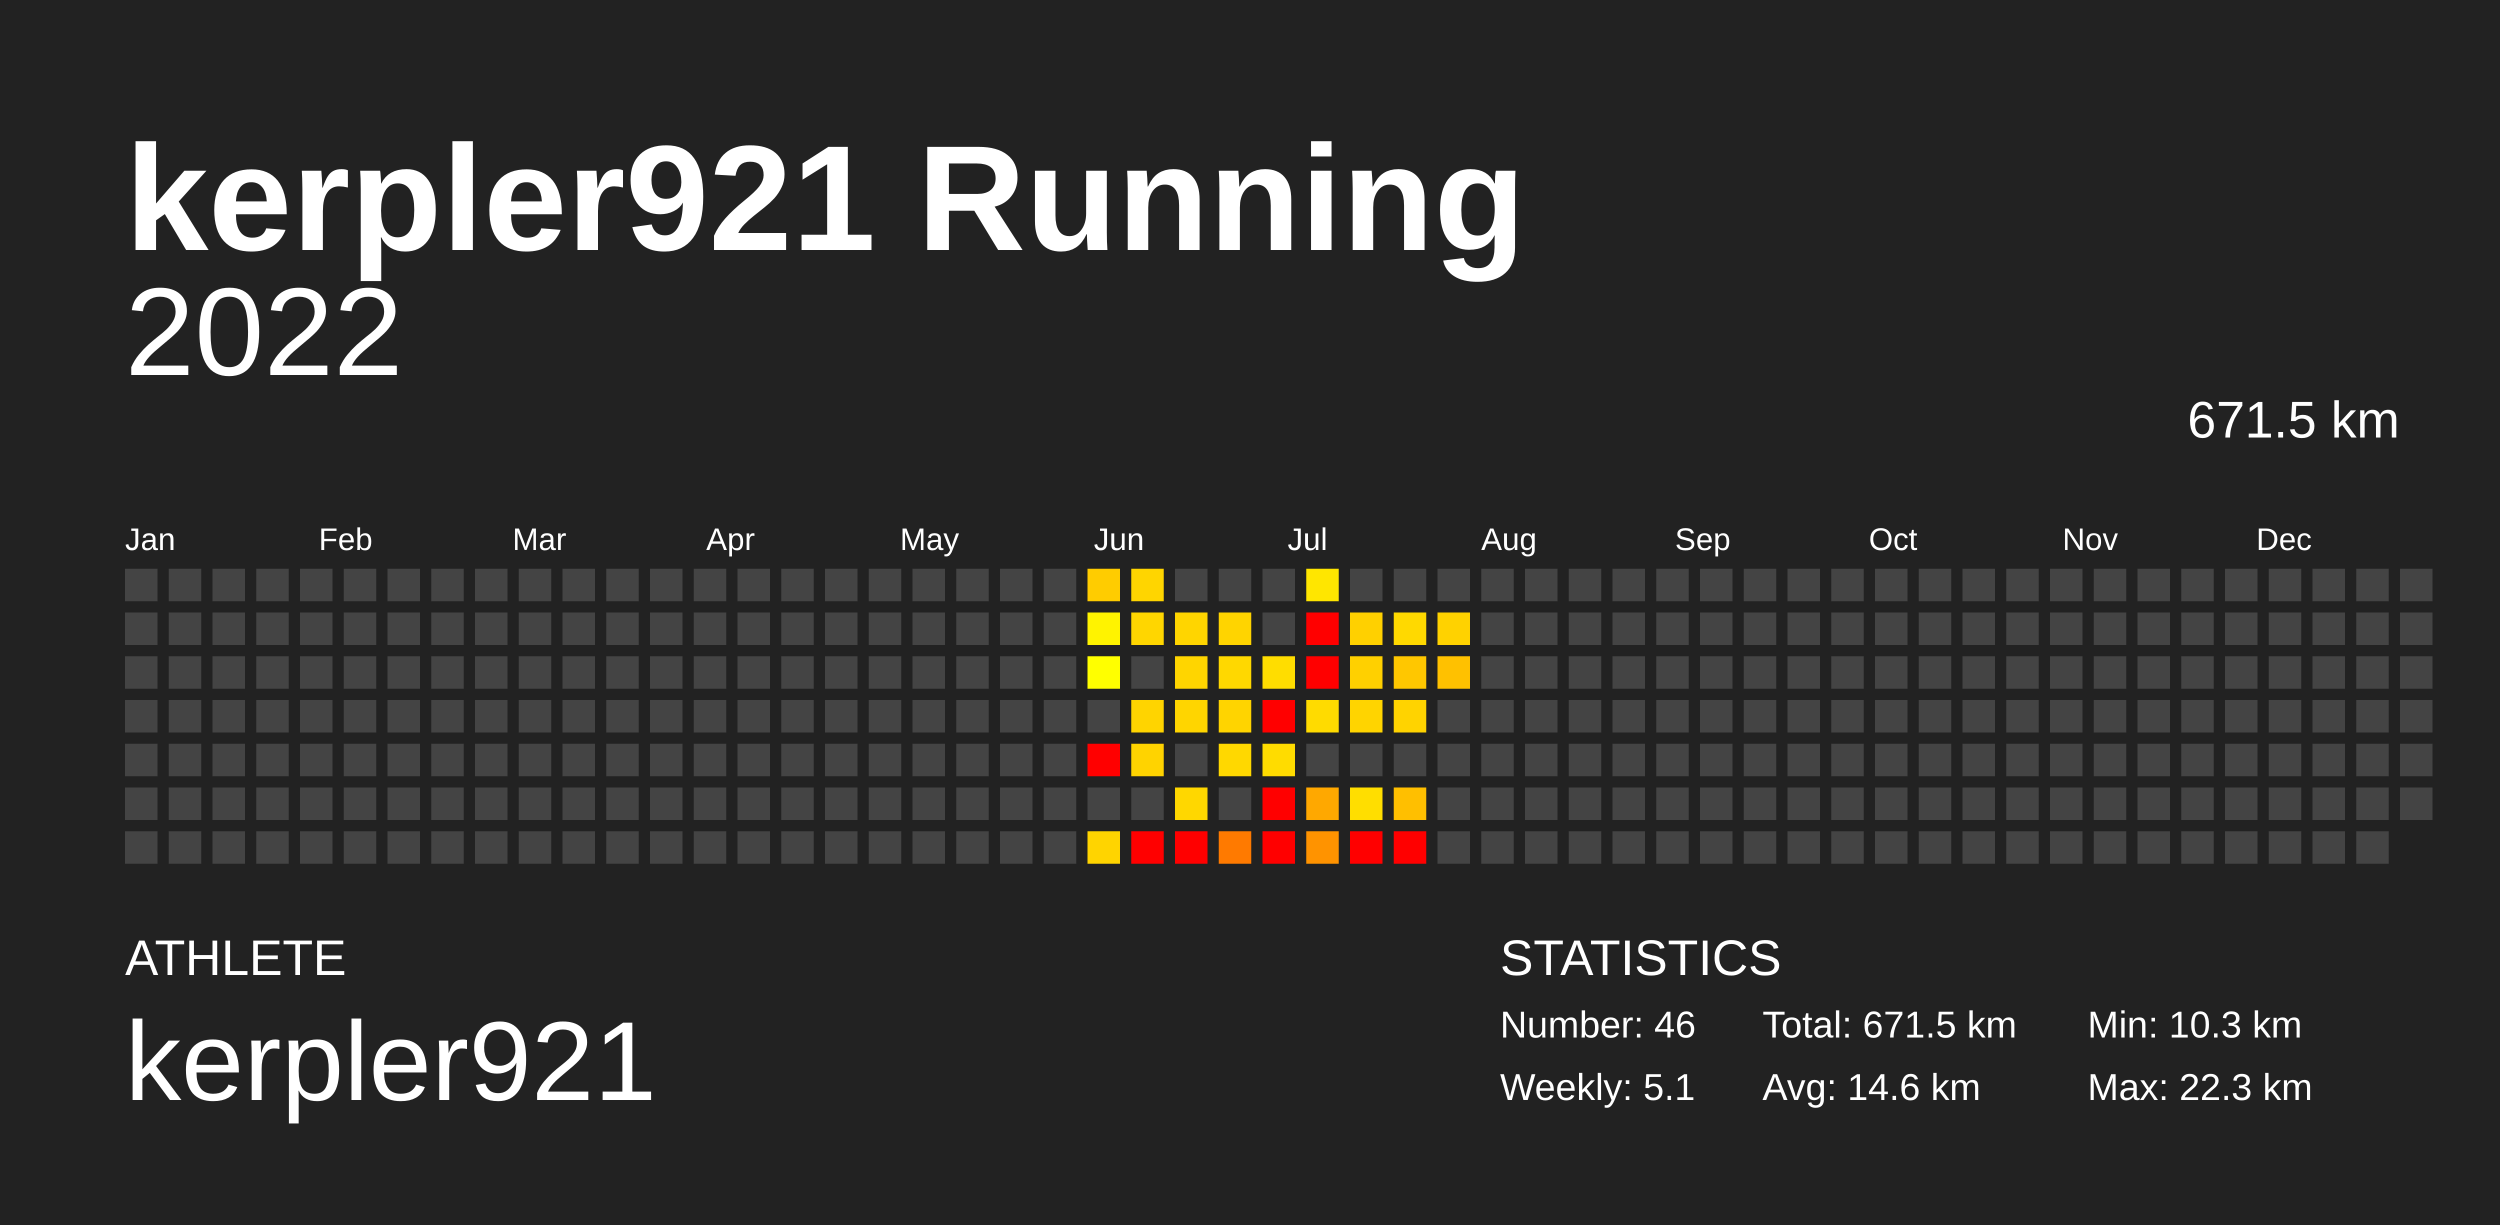
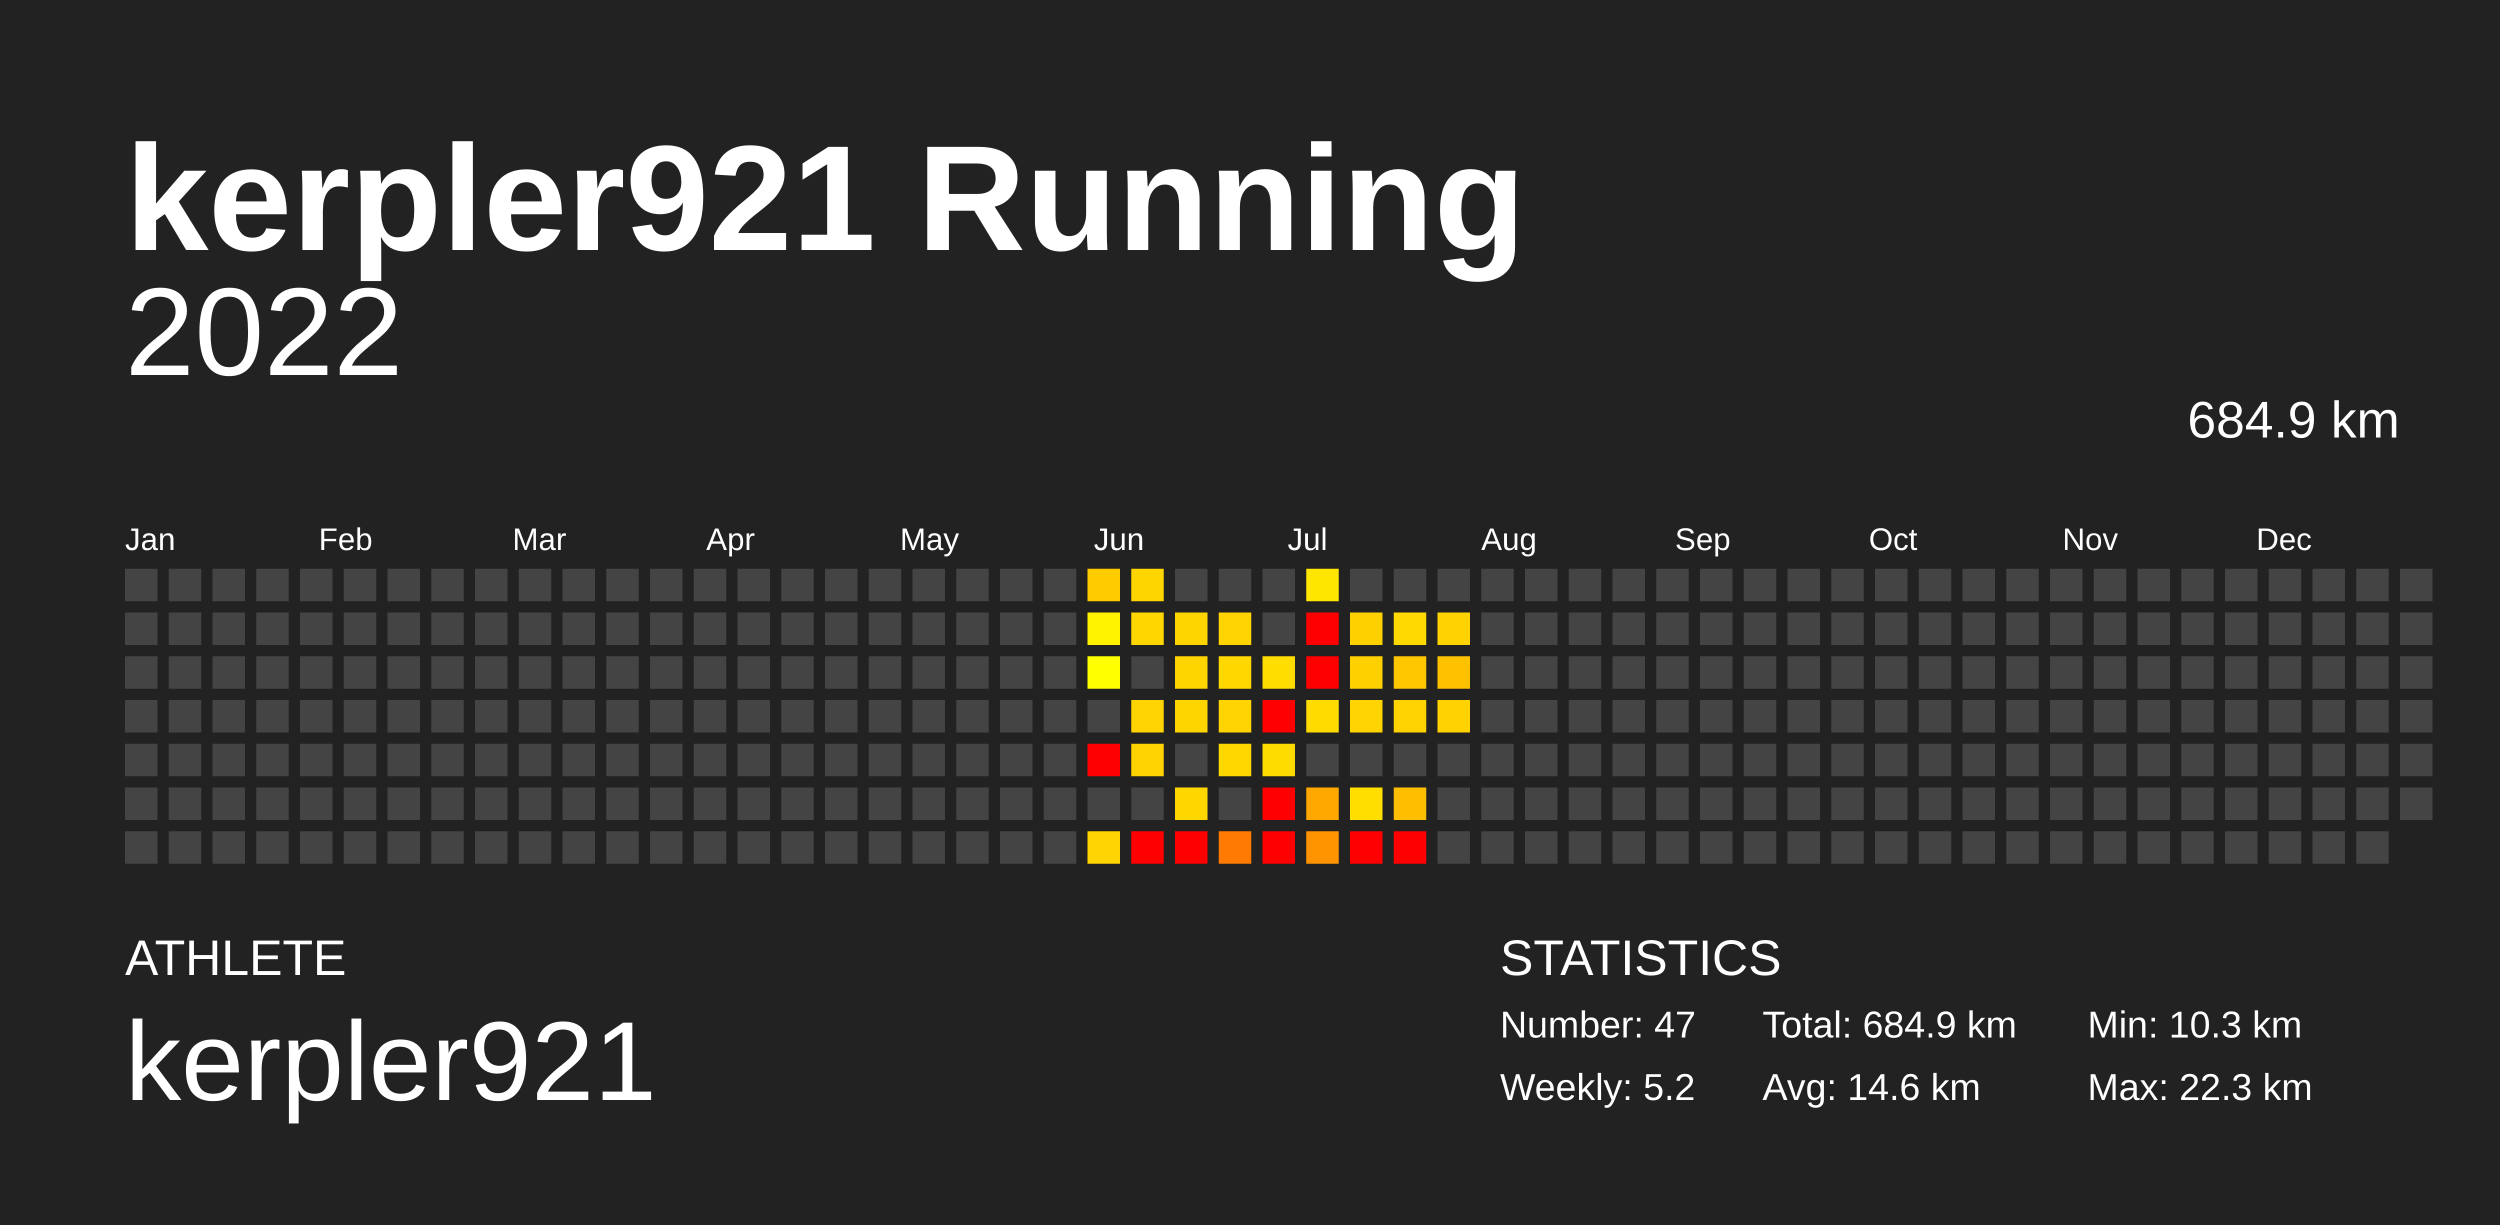
<svg xmlns="http://www.w3.org/2000/svg" baseProfile="full" height="98mm" version="1.1" viewBox="0,0,200,98" width="200mm">
  <defs />
  <rect fill="#222222" height="98" width="200" x="0" y="0" />
  <text fill="#FFFFFF" style="font-size:12px; font-family:Arial; font-weight:bold;" x="10" y="20">kerpler921 Running</text>
  <text fill="#FFFFFF" style="font-size:4px; font-family:Arial" x="10" y="78">ATHLETE</text>
  <text fill="#FFFFFF" style="font-size:9px; font-family:Arial" x="10" y="88">kerpler921</text>
  <text fill="#FFFFFF" style="font-size:4px; font-family:Arial" x="120" y="78">STATISTICS</text>
-   <text fill="#FFFFFF" style="font-size:3px; font-family:Arial" x="120" y="83">Number: 46</text>
-   <text fill="#FFFFFF" style="font-size:3px; font-family:Arial" x="120" y="88">Weekly: 5.1</text>
-   <text fill="#FFFFFF" style="font-size:3px; font-family:Arial" x="141" y="83">Total: 671.5 km</text>
+   <text fill="#FFFFFF" style="font-size:3px; font-family:Arial" x="120" y="83">Number: 47</text>
+   <text fill="#FFFFFF" style="font-size:3px; font-family:Arial" x="120" y="88">Weekly: 5.2</text>
+   <text fill="#FFFFFF" style="font-size:3px; font-family:Arial" x="141" y="83">Total: 684.9 km</text>
  <text fill="#FFFFFF" style="font-size:3px; font-family:Arial" x="141" y="88">Avg: 14.6 km</text>
  <text fill="#FFFFFF" style="font-size:3px; font-family:Arial" x="167" y="83">Min: 10.3 km</text>
  <text fill="#FFFFFF" style="font-size:3px; font-family:Arial" x="167" y="88">Max: 22.3 km</text>
  <text alignment-baseline="hanging" fill="#FFFFFF" style="font-size:10.0px; font-family:Arial;" x="10" y="30">2022</text>
-   <text alignment-baseline="hanging" fill="#FFFFFF" style="font-size:4.125px; font-family:Arial;" x="175" y="35">671.5 km</text>
+   <text alignment-baseline="hanging" fill="#FFFFFF" style="font-size:4.125px; font-family:Arial;" x="175" y="35">684.9 km</text>
  <text fill="#FFFFFF" style="font-size:2.5px; font-family:Arial" x="10.0" y="44">Jan</text>
  <text fill="#FFFFFF" style="font-size:2.5px; font-family:Arial" x="25.5" y="44">Feb</text>
  <text fill="#FFFFFF" style="font-size:2.5px; font-family:Arial" x="41.0" y="44">Mar</text>
  <text fill="#FFFFFF" style="font-size:2.5px; font-family:Arial" x="56.5" y="44">Apr</text>
  <text fill="#FFFFFF" style="font-size:2.5px; font-family:Arial" x="72.0" y="44">May</text>
  <text fill="#FFFFFF" style="font-size:2.5px; font-family:Arial" x="87.5" y="44">Jun</text>
  <text fill="#FFFFFF" style="font-size:2.5px; font-family:Arial" x="103.0" y="44">Jul</text>
  <text fill="#FFFFFF" style="font-size:2.5px; font-family:Arial" x="118.5" y="44">Aug</text>
  <text fill="#FFFFFF" style="font-size:2.5px; font-family:Arial" x="134.0" y="44">Sep</text>
  <text fill="#FFFFFF" style="font-size:2.5px; font-family:Arial" x="149.5" y="44">Oct</text>
  <text fill="#FFFFFF" style="font-size:2.5px; font-family:Arial" x="165.0" y="44">Nov</text>
  <text fill="#FFFFFF" style="font-size:2.5px; font-family:Arial" x="180.5" y="44">Dec</text>
  <rect fill="#444444" height="2.6" width="2.6" x="10.0" y="45.5" />
  <rect fill="#444444" height="2.6" width="2.6" x="10.0" y="49.0" />
  <rect fill="#444444" height="2.6" width="2.6" x="10.0" y="52.5" />
  <rect fill="#444444" height="2.6" width="2.6" x="10.0" y="56.0" />
  <rect fill="#444444" height="2.6" width="2.6" x="10.0" y="59.5" />
  <rect fill="#444444" height="2.6" width="2.6" x="10.0" y="63.0" />
  <rect fill="#444444" height="2.6" width="2.6" x="10.0" y="66.5" />
  <rect fill="#444444" height="2.6" width="2.6" x="13.5" y="45.5" />
  <rect fill="#444444" height="2.6" width="2.6" x="13.5" y="49.0" />
  <rect fill="#444444" height="2.6" width="2.6" x="13.5" y="52.5" />
  <rect fill="#444444" height="2.6" width="2.6" x="13.5" y="56.0" />
  <rect fill="#444444" height="2.6" width="2.6" x="13.5" y="59.5" />
  <rect fill="#444444" height="2.6" width="2.6" x="13.5" y="63.0" />
  <rect fill="#444444" height="2.6" width="2.6" x="13.5" y="66.5" />
  <rect fill="#444444" height="2.6" width="2.6" x="17.0" y="45.5" />
  <rect fill="#444444" height="2.6" width="2.6" x="17.0" y="49.0" />
  <rect fill="#444444" height="2.6" width="2.6" x="17.0" y="52.5" />
  <rect fill="#444444" height="2.6" width="2.6" x="17.0" y="56.0" />
  <rect fill="#444444" height="2.6" width="2.6" x="17.0" y="59.5" />
  <rect fill="#444444" height="2.6" width="2.6" x="17.0" y="63.0" />
  <rect fill="#444444" height="2.6" width="2.6" x="17.0" y="66.5" />
  <rect fill="#444444" height="2.6" width="2.6" x="20.5" y="45.5" />
  <rect fill="#444444" height="2.6" width="2.6" x="20.5" y="49.0" />
  <rect fill="#444444" height="2.6" width="2.6" x="20.5" y="52.5" />
  <rect fill="#444444" height="2.6" width="2.6" x="20.5" y="56.0" />
  <rect fill="#444444" height="2.6" width="2.6" x="20.5" y="59.5" />
  <rect fill="#444444" height="2.6" width="2.6" x="20.5" y="63.0" />
  <rect fill="#444444" height="2.6" width="2.6" x="20.5" y="66.5" />
  <rect fill="#444444" height="2.6" width="2.6" x="24.0" y="45.5" />
  <rect fill="#444444" height="2.6" width="2.6" x="24.0" y="49.0" />
  <rect fill="#444444" height="2.6" width="2.6" x="24.0" y="52.5" />
  <rect fill="#444444" height="2.6" width="2.6" x="24.0" y="56.0" />
  <rect fill="#444444" height="2.6" width="2.6" x="24.0" y="59.5" />
  <rect fill="#444444" height="2.6" width="2.6" x="24.0" y="63.0" />
  <rect fill="#444444" height="2.6" width="2.6" x="24.0" y="66.5" />
  <rect fill="#444444" height="2.6" width="2.6" x="27.5" y="45.5" />
  <rect fill="#444444" height="2.6" width="2.6" x="27.5" y="49.0" />
  <rect fill="#444444" height="2.6" width="2.6" x="27.5" y="52.5" />
  <rect fill="#444444" height="2.6" width="2.6" x="27.5" y="56.0" />
  <rect fill="#444444" height="2.6" width="2.6" x="27.5" y="59.5" />
  <rect fill="#444444" height="2.6" width="2.6" x="27.5" y="63.0" />
  <rect fill="#444444" height="2.6" width="2.6" x="27.5" y="66.5" />
  <rect fill="#444444" height="2.6" width="2.6" x="31.0" y="45.5" />
  <rect fill="#444444" height="2.6" width="2.6" x="31.0" y="49.0" />
  <rect fill="#444444" height="2.6" width="2.6" x="31.0" y="52.5" />
  <rect fill="#444444" height="2.6" width="2.6" x="31.0" y="56.0" />
  <rect fill="#444444" height="2.6" width="2.6" x="31.0" y="59.5" />
  <rect fill="#444444" height="2.6" width="2.6" x="31.0" y="63.0" />
  <rect fill="#444444" height="2.6" width="2.6" x="31.0" y="66.5" />
  <rect fill="#444444" height="2.6" width="2.6" x="34.5" y="45.5" />
  <rect fill="#444444" height="2.6" width="2.6" x="34.5" y="49.0" />
  <rect fill="#444444" height="2.6" width="2.6" x="34.5" y="52.5" />
  <rect fill="#444444" height="2.6" width="2.6" x="34.5" y="56.0" />
  <rect fill="#444444" height="2.6" width="2.6" x="34.5" y="59.5" />
  <rect fill="#444444" height="2.6" width="2.6" x="34.5" y="63.0" />
  <rect fill="#444444" height="2.6" width="2.6" x="34.5" y="66.5" />
  <rect fill="#444444" height="2.6" width="2.6" x="38.0" y="45.5" />
  <rect fill="#444444" height="2.6" width="2.6" x="38.0" y="49.0" />
  <rect fill="#444444" height="2.6" width="2.6" x="38.0" y="52.5" />
  <rect fill="#444444" height="2.6" width="2.6" x="38.0" y="56.0" />
  <rect fill="#444444" height="2.6" width="2.6" x="38.0" y="59.5" />
  <rect fill="#444444" height="2.6" width="2.6" x="38.0" y="63.0" />
  <rect fill="#444444" height="2.6" width="2.6" x="38.0" y="66.5" />
  <rect fill="#444444" height="2.6" width="2.6" x="41.5" y="45.5" />
  <rect fill="#444444" height="2.6" width="2.6" x="41.5" y="49.0" />
  <rect fill="#444444" height="2.6" width="2.6" x="41.5" y="52.5" />
  <rect fill="#444444" height="2.6" width="2.6" x="41.5" y="56.0" />
  <rect fill="#444444" height="2.6" width="2.6" x="41.5" y="59.5" />
  <rect fill="#444444" height="2.6" width="2.6" x="41.5" y="63.0" />
  <rect fill="#444444" height="2.6" width="2.6" x="41.5" y="66.5" />
  <rect fill="#444444" height="2.6" width="2.6" x="45.0" y="45.5" />
  <rect fill="#444444" height="2.6" width="2.6" x="45.0" y="49.0" />
  <rect fill="#444444" height="2.6" width="2.6" x="45.0" y="52.5" />
  <rect fill="#444444" height="2.6" width="2.6" x="45.0" y="56.0" />
  <rect fill="#444444" height="2.6" width="2.6" x="45.0" y="59.5" />
  <rect fill="#444444" height="2.6" width="2.6" x="45.0" y="63.0" />
  <rect fill="#444444" height="2.6" width="2.6" x="45.0" y="66.5" />
  <rect fill="#444444" height="2.6" width="2.6" x="48.5" y="45.5" />
  <rect fill="#444444" height="2.6" width="2.6" x="48.5" y="49.0" />
  <rect fill="#444444" height="2.6" width="2.6" x="48.5" y="52.5" />
  <rect fill="#444444" height="2.6" width="2.6" x="48.5" y="56.0" />
  <rect fill="#444444" height="2.6" width="2.6" x="48.5" y="59.5" />
  <rect fill="#444444" height="2.6" width="2.6" x="48.5" y="63.0" />
  <rect fill="#444444" height="2.6" width="2.6" x="48.5" y="66.5" />
  <rect fill="#444444" height="2.6" width="2.6" x="52.0" y="45.5" />
  <rect fill="#444444" height="2.6" width="2.6" x="52.0" y="49.0" />
  <rect fill="#444444" height="2.6" width="2.6" x="52.0" y="52.5" />
  <rect fill="#444444" height="2.6" width="2.6" x="52.0" y="56.0" />
  <rect fill="#444444" height="2.6" width="2.6" x="52.0" y="59.5" />
  <rect fill="#444444" height="2.6" width="2.6" x="52.0" y="63.0" />
  <rect fill="#444444" height="2.6" width="2.6" x="52.0" y="66.5" />
  <rect fill="#444444" height="2.6" width="2.6" x="55.5" y="45.5" />
  <rect fill="#444444" height="2.6" width="2.6" x="55.5" y="49.0" />
  <rect fill="#444444" height="2.6" width="2.6" x="55.5" y="52.5" />
  <rect fill="#444444" height="2.6" width="2.6" x="55.5" y="56.0" />
  <rect fill="#444444" height="2.6" width="2.6" x="55.5" y="59.5" />
  <rect fill="#444444" height="2.6" width="2.6" x="55.5" y="63.0" />
  <rect fill="#444444" height="2.6" width="2.6" x="55.5" y="66.5" />
  <rect fill="#444444" height="2.6" width="2.6" x="59.0" y="45.5" />
  <rect fill="#444444" height="2.6" width="2.6" x="59.0" y="49.0" />
  <rect fill="#444444" height="2.6" width="2.6" x="59.0" y="52.5" />
  <rect fill="#444444" height="2.6" width="2.6" x="59.0" y="56.0" />
  <rect fill="#444444" height="2.6" width="2.6" x="59.0" y="59.5" />
  <rect fill="#444444" height="2.6" width="2.6" x="59.0" y="63.0" />
  <rect fill="#444444" height="2.6" width="2.6" x="59.0" y="66.5" />
  <rect fill="#444444" height="2.6" width="2.6" x="62.5" y="45.5" />
  <rect fill="#444444" height="2.6" width="2.6" x="62.5" y="49.0" />
  <rect fill="#444444" height="2.6" width="2.6" x="62.5" y="52.5" />
  <rect fill="#444444" height="2.6" width="2.6" x="62.5" y="56.0" />
  <rect fill="#444444" height="2.6" width="2.6" x="62.5" y="59.5" />
  <rect fill="#444444" height="2.6" width="2.6" x="62.5" y="63.0" />
  <rect fill="#444444" height="2.6" width="2.6" x="62.5" y="66.5" />
  <rect fill="#444444" height="2.6" width="2.6" x="66.0" y="45.5" />
  <rect fill="#444444" height="2.6" width="2.6" x="66.0" y="49.0" />
  <rect fill="#444444" height="2.6" width="2.6" x="66.0" y="52.5" />
  <rect fill="#444444" height="2.6" width="2.6" x="66.0" y="56.0" />
  <rect fill="#444444" height="2.6" width="2.6" x="66.0" y="59.5" />
  <rect fill="#444444" height="2.6" width="2.6" x="66.0" y="63.0" />
  <rect fill="#444444" height="2.6" width="2.6" x="66.0" y="66.5" />
  <rect fill="#444444" height="2.6" width="2.6" x="69.5" y="45.5" />
  <rect fill="#444444" height="2.6" width="2.6" x="69.5" y="49.0" />
  <rect fill="#444444" height="2.6" width="2.6" x="69.5" y="52.5" />
  <rect fill="#444444" height="2.6" width="2.6" x="69.5" y="56.0" />
  <rect fill="#444444" height="2.6" width="2.6" x="69.5" y="59.5" />
  <rect fill="#444444" height="2.6" width="2.6" x="69.5" y="63.0" />
  <rect fill="#444444" height="2.6" width="2.6" x="69.5" y="66.5" />
  <rect fill="#444444" height="2.6" width="2.6" x="73.0" y="45.5" />
  <rect fill="#444444" height="2.6" width="2.6" x="73.0" y="49.0" />
  <rect fill="#444444" height="2.6" width="2.6" x="73.0" y="52.5" />
  <rect fill="#444444" height="2.6" width="2.6" x="73.0" y="56.0" />
  <rect fill="#444444" height="2.6" width="2.6" x="73.0" y="59.5" />
  <rect fill="#444444" height="2.6" width="2.6" x="73.0" y="63.0" />
  <rect fill="#444444" height="2.6" width="2.6" x="73.0" y="66.5" />
  <rect fill="#444444" height="2.6" width="2.6" x="76.5" y="45.5" />
  <rect fill="#444444" height="2.6" width="2.6" x="76.5" y="49.0" />
  <rect fill="#444444" height="2.6" width="2.6" x="76.5" y="52.5" />
  <rect fill="#444444" height="2.6" width="2.6" x="76.5" y="56.0" />
  <rect fill="#444444" height="2.6" width="2.6" x="76.5" y="59.5" />
  <rect fill="#444444" height="2.6" width="2.6" x="76.5" y="63.0" />
  <rect fill="#444444" height="2.6" width="2.6" x="76.5" y="66.5" />
  <rect fill="#444444" height="2.6" width="2.6" x="80.0" y="45.5" />
  <rect fill="#444444" height="2.6" width="2.6" x="80.0" y="49.0" />
  <rect fill="#444444" height="2.6" width="2.6" x="80.0" y="52.5" />
  <rect fill="#444444" height="2.6" width="2.6" x="80.0" y="56.0" />
  <rect fill="#444444" height="2.6" width="2.6" x="80.0" y="59.5" />
  <rect fill="#444444" height="2.6" width="2.6" x="80.0" y="63.0" />
  <rect fill="#444444" height="2.6" width="2.6" x="80.0" y="66.5" />
  <rect fill="#444444" height="2.6" width="2.6" x="83.5" y="45.5" />
  <rect fill="#444444" height="2.6" width="2.6" x="83.5" y="49.0" />
  <rect fill="#444444" height="2.6" width="2.6" x="83.5" y="52.5" />
  <rect fill="#444444" height="2.6" width="2.6" x="83.5" y="56.0" />
  <rect fill="#444444" height="2.6" width="2.6" x="83.5" y="59.5" />
  <rect fill="#444444" height="2.6" width="2.6" x="83.5" y="63.0" />
  <rect fill="#444444" height="2.6" width="2.6" x="83.5" y="66.5" />
  <rect fill="#ffcc00" height="2.6" width="2.6" x="87.0" y="45.5" />
  <rect fill="#fff300" height="2.6" width="2.6" x="87.0" y="49.0" />
  <rect fill="#ffff00" height="2.6" width="2.6" x="87.0" y="52.5" />
  <rect fill="#444444" height="2.6" width="2.6" x="87.0" y="56.0" />
  <rect fill="red" height="2.6" width="2.6" x="87.0" y="59.5" />
  <rect fill="#444444" height="2.6" width="2.6" x="87.0" y="63.0" />
  <rect fill="#ffd400" height="2.6" width="2.6" x="87.0" y="66.5" />
  <rect fill="#ffd500" height="2.6" width="2.6" x="90.5" y="45.5" />
  <rect fill="#ffd600" height="2.6" width="2.6" x="90.5" y="49.0" />
  <rect fill="#444444" height="2.6" width="2.6" x="90.5" y="52.5" />
  <rect fill="#ffd400" height="2.6" width="2.6" x="90.5" y="56.0" />
  <rect fill="#ffd300" height="2.6" width="2.6" x="90.5" y="59.5" />
  <rect fill="#444444" height="2.6" width="2.6" x="90.5" y="63.0" />
  <rect fill="red" height="2.6" width="2.6" x="90.5" y="66.5" />
  <rect fill="#444444" height="2.6" width="2.6" x="94.0" y="45.5" />
  <rect fill="#ffd500" height="2.6" width="2.6" x="94.0" y="49.0" />
  <rect fill="#ffd500" height="2.6" width="2.6" x="94.0" y="52.5" />
  <rect fill="#ffd500" height="2.6" width="2.6" x="94.0" y="56.0" />
  <rect fill="#444444" height="2.6" width="2.6" x="94.0" y="59.5" />
  <rect fill="#ffd700" height="2.6" width="2.6" x="94.0" y="63.0" />
  <rect fill="red" height="2.6" width="2.6" x="94.0" y="66.5" />
  <rect fill="#444444" height="2.6" width="2.6" x="97.5" y="45.5" />
  <rect fill="#ffd400" height="2.6" width="2.6" x="97.5" y="49.0" />
  <rect fill="#ffd800" height="2.6" width="2.6" x="97.5" y="52.5" />
  <rect fill="#ffd400" height="2.6" width="2.6" x="97.5" y="56.0" />
  <rect fill="#ffd800" height="2.6" width="2.6" x="97.5" y="59.5" />
  <rect fill="#444444" height="2.6" width="2.6" x="97.5" y="63.0" />
  <rect fill="#ff7a00" height="2.6" width="2.6" x="97.5" y="66.5" />
  <rect fill="#444444" height="2.6" width="2.6" x="101.0" y="45.5" />
  <rect fill="#444444" height="2.6" width="2.6" x="101.0" y="49.0" />
  <rect fill="#ffdd00" height="2.6" width="2.6" x="101.0" y="52.5" />
  <rect fill="red" height="2.6" width="2.6" x="101.0" y="56.0" />
  <rect fill="#ffdc00" height="2.6" width="2.6" x="101.0" y="59.5" />
  <rect fill="red" height="2.6" width="2.6" x="101.0" y="63.0" />
  <rect fill="red" height="2.6" width="2.6" x="101.0" y="66.5" />
  <rect fill="#ffe600" height="2.6" width="2.6" x="104.5" y="45.5" />
  <rect fill="red" height="2.6" width="2.6" x="104.5" y="49.0" />
  <rect fill="red" height="2.6" width="2.6" x="104.5" y="52.5" />
  <rect fill="#ffdb00" height="2.6" width="2.6" x="104.5" y="56.0" />
  <rect fill="#444444" height="2.6" width="2.6" x="104.5" y="59.5" />
  <rect fill="#ffa800" height="2.6" width="2.6" x="104.5" y="63.0" />
  <rect fill="#ff9300" height="2.6" width="2.6" x="104.5" y="66.5" />
  <rect fill="#444444" height="2.6" width="2.6" x="108.0" y="45.5" />
  <rect fill="#ffd000" height="2.6" width="2.6" x="108.0" y="49.0" />
  <rect fill="#ffd000" height="2.6" width="2.6" x="108.0" y="52.5" />
  <rect fill="#ffd400" height="2.6" width="2.6" x="108.0" y="56.0" />
  <rect fill="#444444" height="2.6" width="2.6" x="108.0" y="59.5" />
  <rect fill="#ffde00" height="2.6" width="2.6" x="108.0" y="63.0" />
  <rect fill="red" height="2.6" width="2.6" x="108.0" y="66.5" />
  <rect fill="#444444" height="2.6" width="2.6" x="111.5" y="45.5" />
  <rect fill="#ffd900" height="2.6" width="2.6" x="111.5" y="49.0" />
  <rect fill="#ffc700" height="2.6" width="2.6" x="111.5" y="52.5" />
  <rect fill="#ffd300" height="2.6" width="2.6" x="111.5" y="56.0" />
  <rect fill="#444444" height="2.6" width="2.6" x="111.5" y="59.5" />
  <rect fill="#ffbf00" height="2.6" width="2.6" x="111.5" y="63.0" />
  <rect fill="red" height="2.6" width="2.6" x="111.5" y="66.5" />
  <rect fill="#444444" height="2.6" width="2.6" x="115.0" y="45.5" />
  <rect fill="#ffd200" height="2.6" width="2.6" x="115.0" y="49.0" />
  <rect fill="#ffc100" height="2.6" width="2.6" x="115.0" y="52.5" />
-   <rect fill="#444444" height="2.6" width="2.6" x="115.0" y="56.0" />
+   <rect fill="#ffd200" height="2.6" width="2.6" x="115.0" y="56.0" />
  <rect fill="#444444" height="2.6" width="2.6" x="115.0" y="59.5" />
  <rect fill="#444444" height="2.6" width="2.6" x="115.0" y="63.0" />
  <rect fill="#444444" height="2.6" width="2.6" x="115.0" y="66.5" />
  <rect fill="#444444" height="2.6" width="2.6" x="118.5" y="45.5" />
  <rect fill="#444444" height="2.6" width="2.6" x="118.5" y="49.0" />
  <rect fill="#444444" height="2.6" width="2.6" x="118.5" y="52.5" />
  <rect fill="#444444" height="2.6" width="2.6" x="118.5" y="56.0" />
  <rect fill="#444444" height="2.6" width="2.6" x="118.5" y="59.5" />
  <rect fill="#444444" height="2.6" width="2.6" x="118.5" y="63.0" />
  <rect fill="#444444" height="2.6" width="2.6" x="118.5" y="66.5" />
  <rect fill="#444444" height="2.6" width="2.6" x="122.0" y="45.5" />
  <rect fill="#444444" height="2.6" width="2.6" x="122.0" y="49.0" />
  <rect fill="#444444" height="2.6" width="2.6" x="122.0" y="52.5" />
  <rect fill="#444444" height="2.6" width="2.6" x="122.0" y="56.0" />
  <rect fill="#444444" height="2.6" width="2.6" x="122.0" y="59.5" />
  <rect fill="#444444" height="2.6" width="2.6" x="122.0" y="63.0" />
  <rect fill="#444444" height="2.6" width="2.6" x="122.0" y="66.5" />
  <rect fill="#444444" height="2.6" width="2.6" x="125.5" y="45.5" />
  <rect fill="#444444" height="2.6" width="2.6" x="125.5" y="49.0" />
  <rect fill="#444444" height="2.6" width="2.6" x="125.5" y="52.5" />
  <rect fill="#444444" height="2.6" width="2.6" x="125.5" y="56.0" />
  <rect fill="#444444" height="2.6" width="2.6" x="125.5" y="59.5" />
  <rect fill="#444444" height="2.6" width="2.6" x="125.5" y="63.0" />
  <rect fill="#444444" height="2.6" width="2.6" x="125.5" y="66.5" />
  <rect fill="#444444" height="2.6" width="2.6" x="129.0" y="45.5" />
  <rect fill="#444444" height="2.6" width="2.6" x="129.0" y="49.0" />
  <rect fill="#444444" height="2.6" width="2.6" x="129.0" y="52.5" />
  <rect fill="#444444" height="2.6" width="2.6" x="129.0" y="56.0" />
  <rect fill="#444444" height="2.6" width="2.6" x="129.0" y="59.5" />
  <rect fill="#444444" height="2.6" width="2.6" x="129.0" y="63.0" />
  <rect fill="#444444" height="2.6" width="2.6" x="129.0" y="66.5" />
  <rect fill="#444444" height="2.6" width="2.6" x="132.5" y="45.5" />
  <rect fill="#444444" height="2.6" width="2.6" x="132.5" y="49.0" />
  <rect fill="#444444" height="2.6" width="2.6" x="132.5" y="52.5" />
  <rect fill="#444444" height="2.6" width="2.6" x="132.5" y="56.0" />
  <rect fill="#444444" height="2.6" width="2.6" x="132.5" y="59.5" />
  <rect fill="#444444" height="2.6" width="2.6" x="132.5" y="63.0" />
  <rect fill="#444444" height="2.6" width="2.6" x="132.5" y="66.5" />
  <rect fill="#444444" height="2.6" width="2.6" x="136.0" y="45.5" />
  <rect fill="#444444" height="2.6" width="2.6" x="136.0" y="49.0" />
  <rect fill="#444444" height="2.6" width="2.6" x="136.0" y="52.5" />
  <rect fill="#444444" height="2.6" width="2.6" x="136.0" y="56.0" />
  <rect fill="#444444" height="2.6" width="2.6" x="136.0" y="59.5" />
  <rect fill="#444444" height="2.6" width="2.6" x="136.0" y="63.0" />
  <rect fill="#444444" height="2.6" width="2.6" x="136.0" y="66.5" />
  <rect fill="#444444" height="2.6" width="2.6" x="139.5" y="45.5" />
  <rect fill="#444444" height="2.6" width="2.6" x="139.5" y="49.0" />
  <rect fill="#444444" height="2.6" width="2.6" x="139.5" y="52.5" />
  <rect fill="#444444" height="2.6" width="2.6" x="139.5" y="56.0" />
  <rect fill="#444444" height="2.6" width="2.6" x="139.5" y="59.5" />
  <rect fill="#444444" height="2.6" width="2.6" x="139.5" y="63.0" />
  <rect fill="#444444" height="2.6" width="2.6" x="139.5" y="66.5" />
  <rect fill="#444444" height="2.6" width="2.6" x="143.0" y="45.5" />
  <rect fill="#444444" height="2.6" width="2.6" x="143.0" y="49.0" />
  <rect fill="#444444" height="2.6" width="2.6" x="143.0" y="52.5" />
  <rect fill="#444444" height="2.6" width="2.6" x="143.0" y="56.0" />
  <rect fill="#444444" height="2.6" width="2.6" x="143.0" y="59.5" />
  <rect fill="#444444" height="2.6" width="2.6" x="143.0" y="63.0" />
  <rect fill="#444444" height="2.6" width="2.6" x="143.0" y="66.5" />
  <rect fill="#444444" height="2.6" width="2.6" x="146.5" y="45.5" />
  <rect fill="#444444" height="2.6" width="2.6" x="146.5" y="49.0" />
  <rect fill="#444444" height="2.6" width="2.6" x="146.5" y="52.5" />
  <rect fill="#444444" height="2.6" width="2.6" x="146.5" y="56.0" />
  <rect fill="#444444" height="2.6" width="2.6" x="146.5" y="59.5" />
  <rect fill="#444444" height="2.6" width="2.6" x="146.5" y="63.0" />
  <rect fill="#444444" height="2.6" width="2.6" x="146.5" y="66.5" />
  <rect fill="#444444" height="2.6" width="2.6" x="150.0" y="45.5" />
  <rect fill="#444444" height="2.6" width="2.6" x="150.0" y="49.0" />
  <rect fill="#444444" height="2.6" width="2.6" x="150.0" y="52.5" />
  <rect fill="#444444" height="2.6" width="2.6" x="150.0" y="56.0" />
  <rect fill="#444444" height="2.6" width="2.6" x="150.0" y="59.5" />
  <rect fill="#444444" height="2.6" width="2.6" x="150.0" y="63.0" />
  <rect fill="#444444" height="2.6" width="2.6" x="150.0" y="66.5" />
  <rect fill="#444444" height="2.6" width="2.6" x="153.5" y="45.5" />
  <rect fill="#444444" height="2.6" width="2.6" x="153.5" y="49.0" />
  <rect fill="#444444" height="2.6" width="2.6" x="153.5" y="52.5" />
  <rect fill="#444444" height="2.6" width="2.6" x="153.5" y="56.0" />
  <rect fill="#444444" height="2.6" width="2.6" x="153.5" y="59.5" />
  <rect fill="#444444" height="2.6" width="2.6" x="153.5" y="63.0" />
  <rect fill="#444444" height="2.6" width="2.6" x="153.5" y="66.5" />
  <rect fill="#444444" height="2.6" width="2.6" x="157.0" y="45.5" />
  <rect fill="#444444" height="2.6" width="2.6" x="157.0" y="49.0" />
  <rect fill="#444444" height="2.6" width="2.6" x="157.0" y="52.5" />
  <rect fill="#444444" height="2.6" width="2.6" x="157.0" y="56.0" />
  <rect fill="#444444" height="2.6" width="2.6" x="157.0" y="59.5" />
  <rect fill="#444444" height="2.6" width="2.6" x="157.0" y="63.0" />
  <rect fill="#444444" height="2.6" width="2.6" x="157.0" y="66.5" />
  <rect fill="#444444" height="2.6" width="2.6" x="160.5" y="45.5" />
  <rect fill="#444444" height="2.6" width="2.6" x="160.5" y="49.0" />
  <rect fill="#444444" height="2.6" width="2.6" x="160.5" y="52.5" />
  <rect fill="#444444" height="2.6" width="2.6" x="160.5" y="56.0" />
  <rect fill="#444444" height="2.6" width="2.6" x="160.5" y="59.5" />
  <rect fill="#444444" height="2.6" width="2.6" x="160.5" y="63.0" />
  <rect fill="#444444" height="2.6" width="2.6" x="160.5" y="66.5" />
  <rect fill="#444444" height="2.6" width="2.6" x="164.0" y="45.5" />
  <rect fill="#444444" height="2.6" width="2.6" x="164.0" y="49.0" />
  <rect fill="#444444" height="2.6" width="2.6" x="164.0" y="52.5" />
  <rect fill="#444444" height="2.6" width="2.6" x="164.0" y="56.0" />
  <rect fill="#444444" height="2.6" width="2.6" x="164.0" y="59.5" />
  <rect fill="#444444" height="2.6" width="2.6" x="164.0" y="63.0" />
  <rect fill="#444444" height="2.6" width="2.6" x="164.0" y="66.5" />
  <rect fill="#444444" height="2.6" width="2.6" x="167.5" y="45.5" />
  <rect fill="#444444" height="2.6" width="2.6" x="167.5" y="49.0" />
  <rect fill="#444444" height="2.6" width="2.6" x="167.5" y="52.5" />
  <rect fill="#444444" height="2.6" width="2.6" x="167.5" y="56.0" />
  <rect fill="#444444" height="2.6" width="2.6" x="167.5" y="59.5" />
  <rect fill="#444444" height="2.6" width="2.6" x="167.5" y="63.0" />
  <rect fill="#444444" height="2.6" width="2.6" x="167.5" y="66.5" />
  <rect fill="#444444" height="2.6" width="2.6" x="171.0" y="45.5" />
  <rect fill="#444444" height="2.6" width="2.6" x="171.0" y="49.0" />
  <rect fill="#444444" height="2.6" width="2.6" x="171.0" y="52.5" />
  <rect fill="#444444" height="2.6" width="2.6" x="171.0" y="56.0" />
  <rect fill="#444444" height="2.6" width="2.6" x="171.0" y="59.5" />
  <rect fill="#444444" height="2.6" width="2.6" x="171.0" y="63.0" />
  <rect fill="#444444" height="2.6" width="2.6" x="171.0" y="66.5" />
  <rect fill="#444444" height="2.6" width="2.6" x="174.5" y="45.5" />
  <rect fill="#444444" height="2.6" width="2.6" x="174.5" y="49.0" />
  <rect fill="#444444" height="2.6" width="2.6" x="174.5" y="52.5" />
  <rect fill="#444444" height="2.6" width="2.6" x="174.5" y="56.0" />
  <rect fill="#444444" height="2.6" width="2.6" x="174.5" y="59.5" />
  <rect fill="#444444" height="2.6" width="2.6" x="174.5" y="63.0" />
  <rect fill="#444444" height="2.6" width="2.6" x="174.5" y="66.5" />
  <rect fill="#444444" height="2.6" width="2.6" x="178.0" y="45.5" />
  <rect fill="#444444" height="2.6" width="2.6" x="178.0" y="49.0" />
  <rect fill="#444444" height="2.6" width="2.6" x="178.0" y="52.5" />
  <rect fill="#444444" height="2.6" width="2.6" x="178.0" y="56.0" />
  <rect fill="#444444" height="2.6" width="2.6" x="178.0" y="59.5" />
  <rect fill="#444444" height="2.6" width="2.6" x="178.0" y="63.0" />
  <rect fill="#444444" height="2.6" width="2.6" x="178.0" y="66.5" />
  <rect fill="#444444" height="2.6" width="2.6" x="181.5" y="45.5" />
  <rect fill="#444444" height="2.6" width="2.6" x="181.5" y="49.0" />
  <rect fill="#444444" height="2.6" width="2.6" x="181.5" y="52.5" />
  <rect fill="#444444" height="2.6" width="2.6" x="181.5" y="56.0" />
  <rect fill="#444444" height="2.6" width="2.6" x="181.5" y="59.5" />
  <rect fill="#444444" height="2.6" width="2.6" x="181.5" y="63.0" />
  <rect fill="#444444" height="2.6" width="2.6" x="181.5" y="66.5" />
  <rect fill="#444444" height="2.6" width="2.6" x="185.0" y="45.5" />
  <rect fill="#444444" height="2.6" width="2.6" x="185.0" y="49.0" />
  <rect fill="#444444" height="2.6" width="2.6" x="185.0" y="52.5" />
  <rect fill="#444444" height="2.6" width="2.6" x="185.0" y="56.0" />
  <rect fill="#444444" height="2.6" width="2.6" x="185.0" y="59.5" />
  <rect fill="#444444" height="2.6" width="2.6" x="185.0" y="63.0" />
  <rect fill="#444444" height="2.6" width="2.6" x="185.0" y="66.5" />
  <rect fill="#444444" height="2.6" width="2.6" x="188.5" y="45.5" />
  <rect fill="#444444" height="2.6" width="2.6" x="188.5" y="49.0" />
  <rect fill="#444444" height="2.6" width="2.6" x="188.5" y="52.5" />
  <rect fill="#444444" height="2.6" width="2.6" x="188.5" y="56.0" />
  <rect fill="#444444" height="2.6" width="2.6" x="188.5" y="59.5" />
  <rect fill="#444444" height="2.6" width="2.6" x="188.5" y="63.0" />
  <rect fill="#444444" height="2.6" width="2.6" x="188.5" y="66.5" />
  <rect fill="#444444" height="2.6" width="2.6" x="192.0" y="45.5" />
  <rect fill="#444444" height="2.6" width="2.6" x="192.0" y="49.0" />
  <rect fill="#444444" height="2.6" width="2.6" x="192.0" y="52.5" />
  <rect fill="#444444" height="2.6" width="2.6" x="192.0" y="56.0" />
  <rect fill="#444444" height="2.6" width="2.6" x="192.0" y="59.5" />
  <rect fill="#444444" height="2.6" width="2.6" x="192.0" y="63.0" />
</svg>
